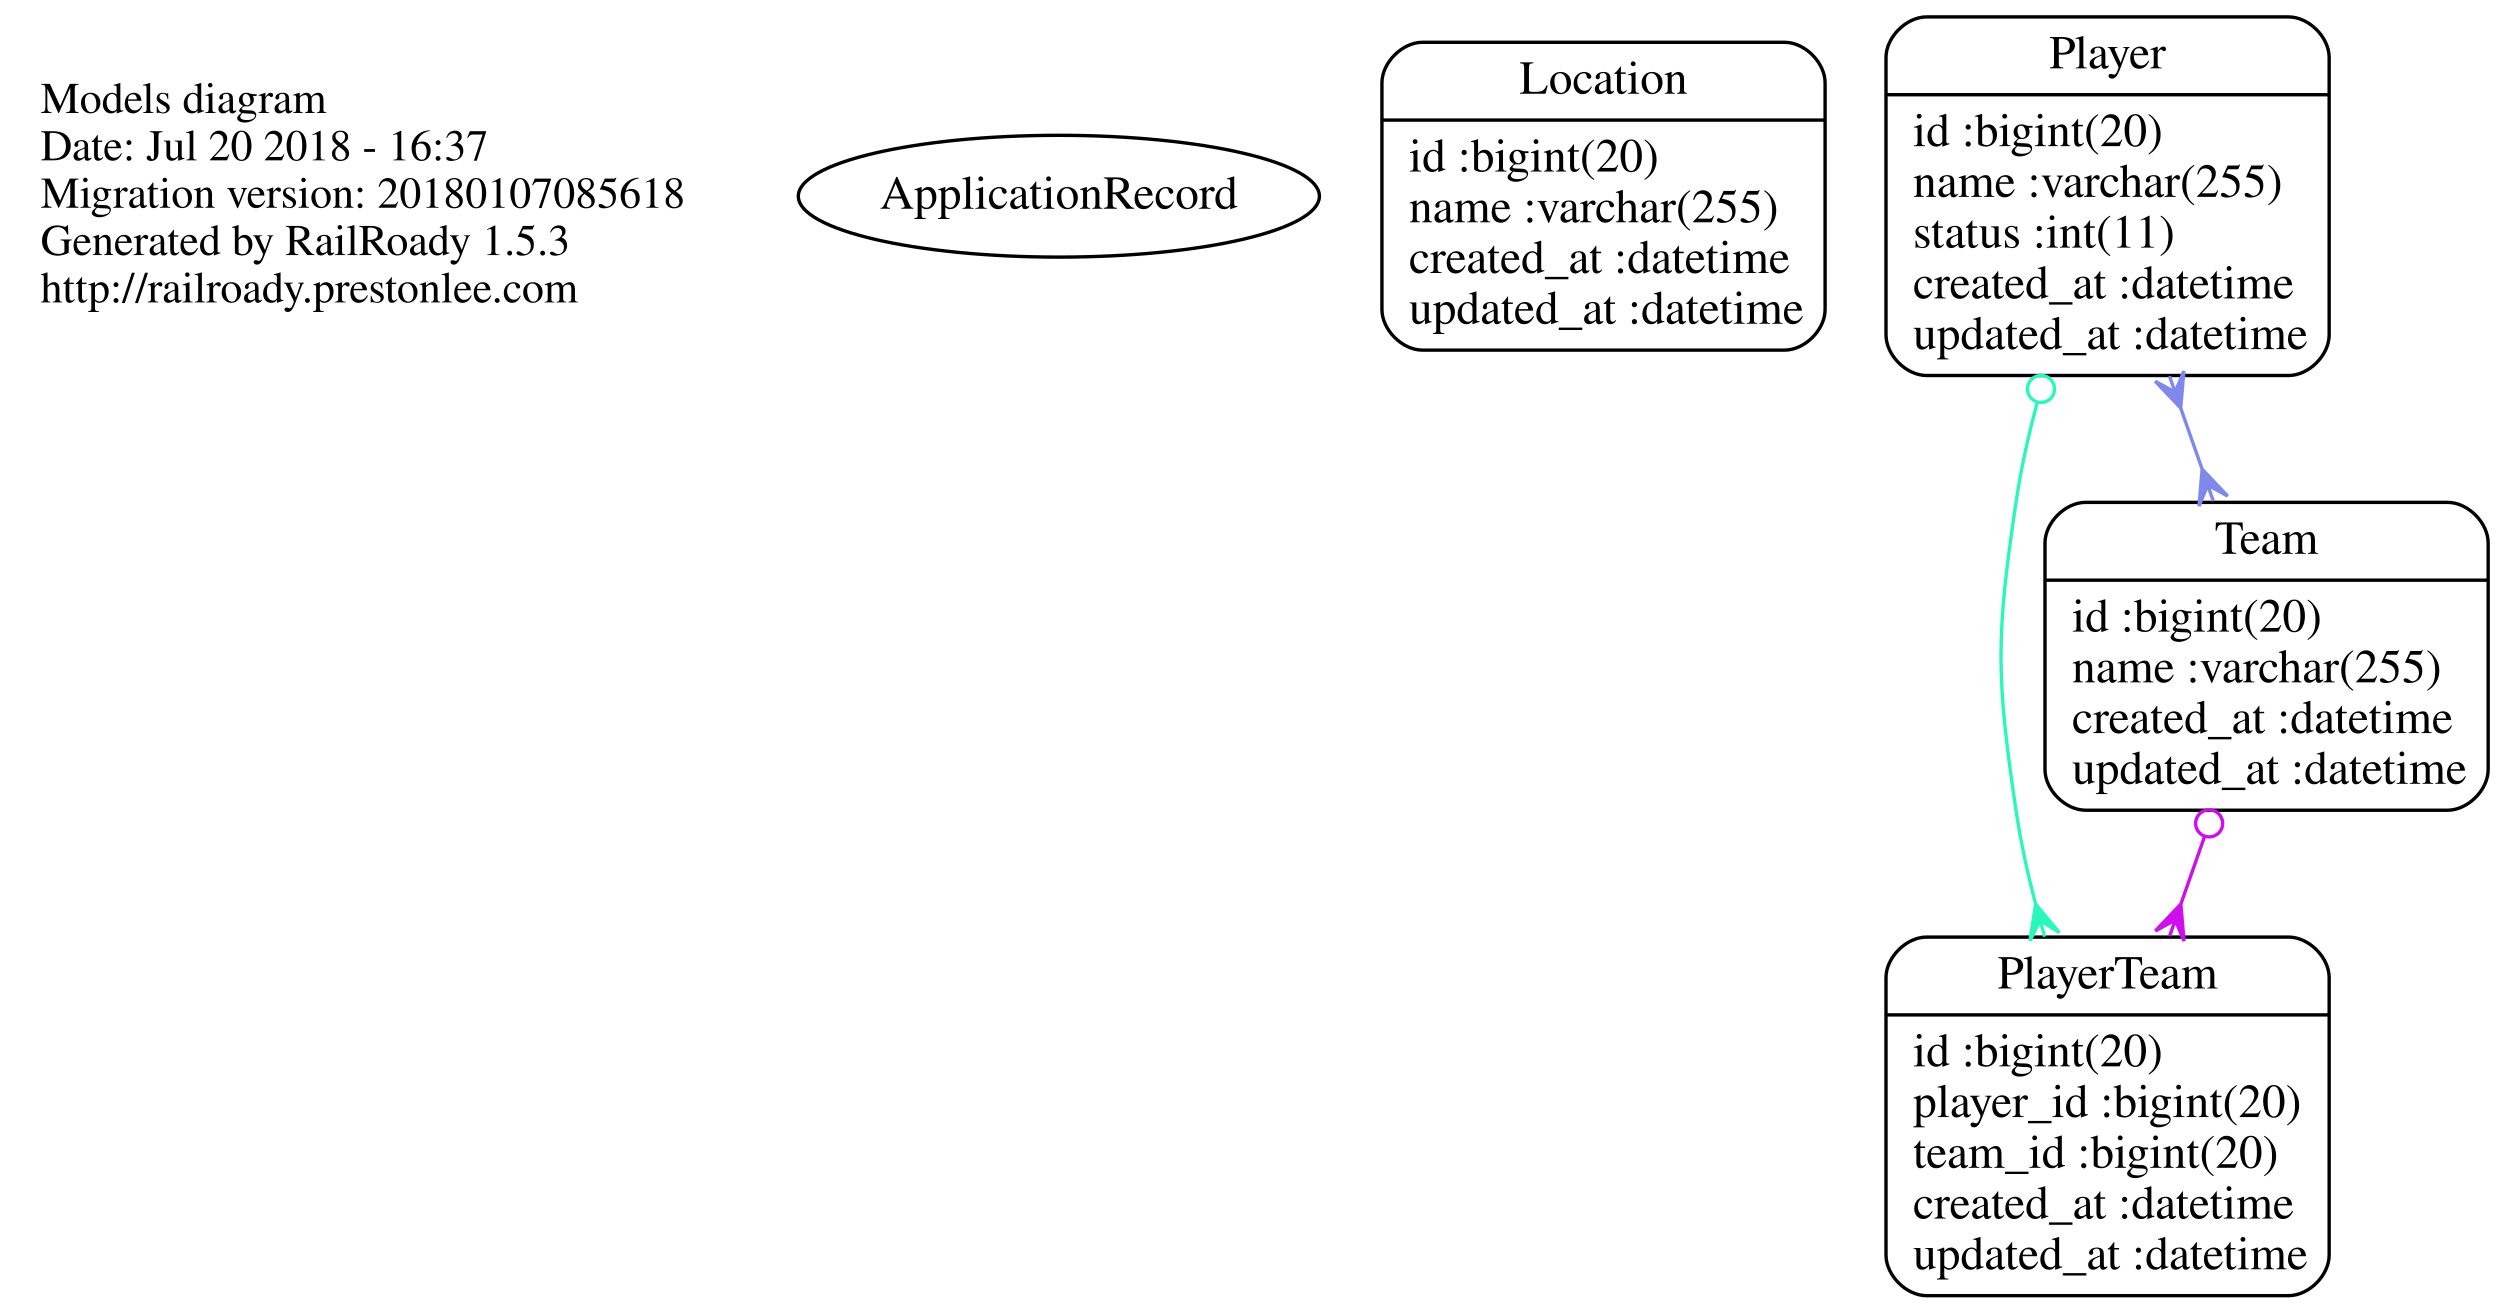
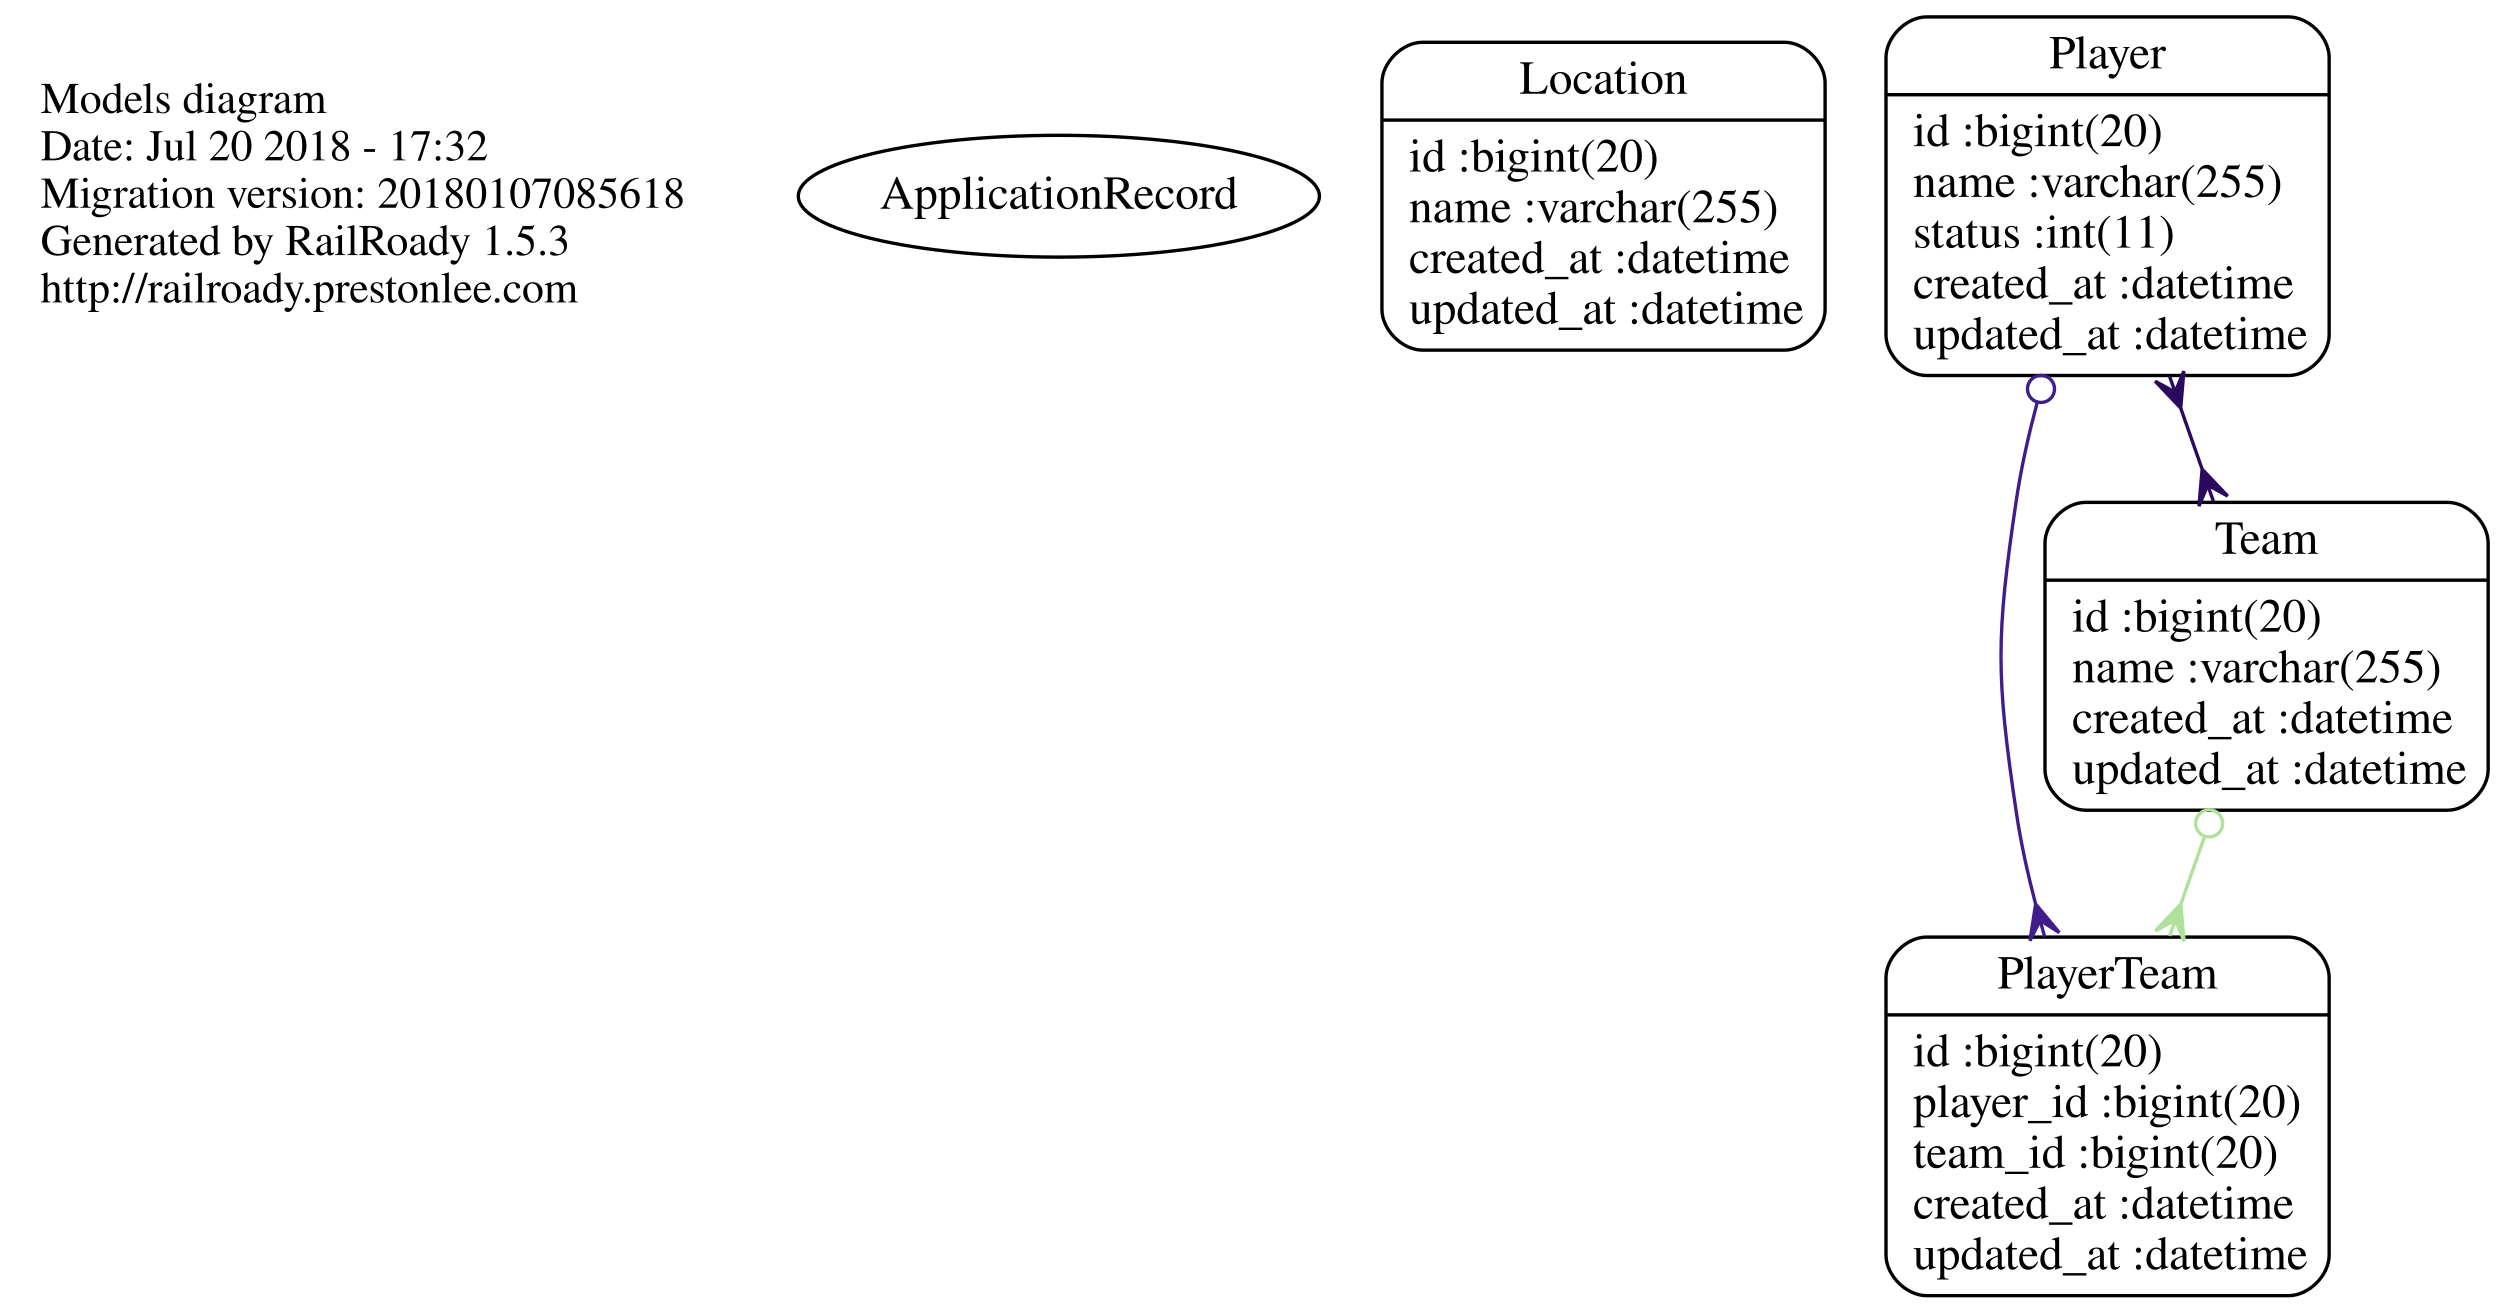
<svg xmlns="http://www.w3.org/2000/svg" width="739pt" height="388pt" viewBox="0.00 0.00 739.00 388.00">
  <g id="graph0" class="graph" transform="scale(1 1) rotate(0) translate(4 384)">
    <polygon fill="none" stroke="none" points="-4,4 -4,-384 735,-384 735,4 -4,4" />
    <g id="node1" class="node">
      <text text-anchor="start" x="8" y="-350.6" font-family="Times,serif" font-size="13.00">Models diagram</text>
-       <text text-anchor="start" x="8" y="-336.6" font-family="Times,serif" font-size="13.00">Date: Jul 20 2018 - 16:37</text>
+       <text text-anchor="start" x="8" y="-336.6" font-family="Times,serif" font-size="13.00">Date: Jul 20 2018 - 17:32</text>
      <text text-anchor="start" x="8" y="-322.6" font-family="Times,serif" font-size="13.00">Migration version: 20180107085618</text>
      <text text-anchor="start" x="8" y="-308.6" font-family="Times,serif" font-size="13.00">Generated by RailRoady 1.5.3</text>
      <text text-anchor="start" x="8" y="-294.6" font-family="Times,serif" font-size="13.00">http://railroady.prestonlee.com</text>
    </g>
    <g id="node2" class="node">
      <ellipse fill="none" stroke="black" cx="309" cy="-326" rx="77.015" ry="18" />
      <text text-anchor="middle" x="309" y="-322.3" font-family="Times,serif" font-size="14.00">ApplicationRecord</text>
    </g>
    <g id="node3" class="node">
      <path fill="none" stroke="black" d="M416.5,-280.5C416.5,-280.5 523.5,-280.5 523.5,-280.5 529.5,-280.5 535.5,-286.5 535.5,-292.5 535.5,-292.5 535.5,-359.5 535.5,-359.5 535.5,-365.5 529.5,-371.5 523.5,-371.5 523.5,-371.5 416.5,-371.5 416.5,-371.5 410.5,-371.5 404.5,-365.5 404.5,-359.5 404.5,-359.5 404.5,-292.5 404.5,-292.5 404.5,-286.5 410.5,-280.5 416.5,-280.5" />
      <text text-anchor="middle" x="470" y="-356.3" font-family="Times,serif" font-size="14.00">Location</text>
      <polyline fill="none" stroke="black" points="404.5,-348.5 535.5,-348.5 " />
      <text text-anchor="start" x="412.5" y="-333.3" font-family="Times,serif" font-size="14.00">id :bigint(20)</text>
      <text text-anchor="start" x="412.5" y="-318.3" font-family="Times,serif" font-size="14.00">name :varchar(255)</text>
      <text text-anchor="start" x="412.5" y="-303.3" font-family="Times,serif" font-size="14.00">created_at :datetime</text>
      <text text-anchor="start" x="412.5" y="-288.3" font-family="Times,serif" font-size="14.00">updated_at :datetime</text>
    </g>
    <g id="node4" class="node">
      <path fill="none" stroke="black" d="M565.5,-273C565.5,-273 672.5,-273 672.5,-273 678.5,-273 684.5,-279 684.5,-285 684.5,-285 684.5,-367 684.5,-367 684.5,-373 678.5,-379 672.5,-379 672.5,-379 565.5,-379 565.5,-379 559.5,-379 553.5,-373 553.5,-367 553.5,-367 553.5,-285 553.5,-285 553.5,-279 559.5,-273 565.5,-273" />
      <text text-anchor="middle" x="619" y="-363.8" font-family="Times,serif" font-size="14.00">Player</text>
      <polyline fill="none" stroke="black" points="553.5,-356 684.5,-356 " />
      <text text-anchor="start" x="561.5" y="-340.8" font-family="Times,serif" font-size="14.00">id :bigint(20)</text>
      <text text-anchor="start" x="561.5" y="-325.8" font-family="Times,serif" font-size="14.00">name :varchar(255)</text>
      <text text-anchor="start" x="561.5" y="-310.8" font-family="Times,serif" font-size="14.00">status :int(11)</text>
      <text text-anchor="start" x="561.5" y="-295.8" font-family="Times,serif" font-size="14.00">created_at :datetime</text>
      <text text-anchor="start" x="561.5" y="-280.8" font-family="Times,serif" font-size="14.00">updated_at :datetime</text>
    </g>
    <g id="node5" class="node">
      <path fill="none" stroke="black" d="M565.5,-1C565.5,-1 672.5,-1 672.5,-1 678.5,-1 684.5,-7 684.5,-13 684.5,-13 684.5,-95 684.5,-95 684.5,-101 678.5,-107 672.5,-107 672.5,-107 565.5,-107 565.5,-107 559.5,-107 553.5,-101 553.5,-95 553.5,-95 553.5,-13 553.5,-13 553.5,-7 559.5,-1 565.5,-1" />
      <text text-anchor="middle" x="619" y="-91.8" font-family="Times,serif" font-size="14.00">PlayerTeam</text>
      <polyline fill="none" stroke="black" points="553.5,-84 684.5,-84 " />
      <text text-anchor="start" x="561.5" y="-68.8" font-family="Times,serif" font-size="14.00">id :bigint(20)</text>
      <text text-anchor="start" x="561.5" y="-53.8" font-family="Times,serif" font-size="14.00">player_id :bigint(20)</text>
      <text text-anchor="start" x="561.5" y="-38.8" font-family="Times,serif" font-size="14.00">team_id :bigint(20)</text>
      <text text-anchor="start" x="561.5" y="-23.8" font-family="Times,serif" font-size="14.00">created_at :datetime</text>
      <text text-anchor="start" x="561.5" y="-8.8" font-family="Times,serif" font-size="14.00">updated_at :datetime</text>
    </g>
    <g id="edge1" class="edge">
-       <path fill="none" stroke="#2af7bc" d="M598.173,-264.925C595.613,-255.355 593.407,-245.483 592,-236 586,-195.554 586,-184.446 592,-144 593.322,-135.086 595.352,-125.828 597.716,-116.8" />
-       <ellipse fill="none" stroke="#2af7bc" cx="599.32" cy="-269.026" rx="4" ry="4" />
-       <polygon fill="#2af7bc" stroke="#2af7bc" points="597.728,-116.759 604.734,-108.323 599.062,-111.94 600.397,-107.122 600.397,-107.122 600.397,-107.122 599.062,-111.94 596.06,-105.921 597.728,-116.759 597.728,-116.759" />
+       <path fill="none" stroke="#411d8b" d="M598.173,-264.925C595.613,-255.355 593.407,-245.483 592,-236 586,-195.554 586,-184.446 592,-144 593.322,-135.086 595.352,-125.828 597.716,-116.8" />
+       <ellipse fill="none" stroke="#411d8b" cx="599.32" cy="-269.026" rx="4" ry="4" />
+       <polygon fill="#411d8b" stroke="#411d8b" points="597.728,-116.759 604.734,-108.323 599.062,-111.94 600.397,-107.122 600.397,-107.122 600.397,-107.122 599.062,-111.94 596.06,-105.921 597.728,-116.759 597.728,-116.759" />
    </g>
    <g id="node6" class="node">
      <path fill="none" stroke="black" d="M612.5,-144.5C612.5,-144.5 719.5,-144.5 719.5,-144.5 725.5,-144.5 731.5,-150.5 731.5,-156.5 731.5,-156.5 731.5,-223.5 731.5,-223.5 731.5,-229.5 725.5,-235.5 719.5,-235.5 719.5,-235.5 612.5,-235.5 612.5,-235.5 606.5,-235.5 600.5,-229.5 600.5,-223.5 600.5,-223.5 600.5,-156.5 600.5,-156.5 600.5,-150.5 606.5,-144.5 612.5,-144.5" />
      <text text-anchor="middle" x="666" y="-220.3" font-family="Times,serif" font-size="14.00">Team</text>
      <polyline fill="none" stroke="black" points="600.5,-212.5 731.5,-212.5 " />
      <text text-anchor="start" x="608.5" y="-197.3" font-family="Times,serif" font-size="14.00">id :bigint(20)</text>
      <text text-anchor="start" x="608.5" y="-182.3" font-family="Times,serif" font-size="14.00">name :varchar(255)</text>
      <text text-anchor="start" x="608.5" y="-167.3" font-family="Times,serif" font-size="14.00">created_at :datetime</text>
      <text text-anchor="start" x="608.5" y="-152.3" font-family="Times,serif" font-size="14.00">updated_at :datetime</text>
    </g>
    <g id="edge2" class="edge">
-       <path fill="none" stroke="#7f89ec" d="M640.653,-263.266C642.728,-257.351 644.821,-251.382 646.869,-245.543" />
-       <polygon fill="#7f89ec" stroke="#7f89ec" points="640.616,-263.372 633.06,-271.319 638.961,-268.09 637.306,-272.808 637.306,-272.808 637.306,-272.808 638.961,-268.09 641.552,-274.298 640.616,-263.372 640.616,-263.372" />
-       <polygon fill="#7f89ec" stroke="#7f89ec" points="646.951,-245.31 654.507,-237.363 648.606,-240.592 650.261,-235.873 650.261,-235.873 650.261,-235.873 648.606,-240.592 646.014,-234.384 646.951,-245.31 646.951,-245.31" />
+       <path fill="none" stroke="#2a095f" d="M640.653,-263.266C642.728,-257.351 644.821,-251.382 646.869,-245.543" />
+       <polygon fill="#2a095f" stroke="#2a095f" points="640.616,-263.372 633.06,-271.319 638.961,-268.09 637.306,-272.808 637.306,-272.808 637.306,-272.808 638.961,-268.09 641.552,-274.298 640.616,-263.372 640.616,-263.372" />
+       <polygon fill="#2a095f" stroke="#2a095f" points="646.951,-245.31 654.507,-237.363 648.606,-240.592 650.261,-235.873 650.261,-235.873 650.261,-235.873 648.606,-240.592 646.014,-234.384 646.951,-245.31 646.951,-245.31" />
    </g>
    <g id="edge3" class="edge">
-       <path fill="none" stroke="#ce0fec" d="M647.67,-136.739C645.392,-130.247 643.047,-123.56 640.725,-116.939" />
-       <ellipse fill="none" stroke="#ce0fec" cx="649.026" cy="-140.605" rx="4" ry="4" />
-       <polygon fill="#ce0fec" stroke="#ce0fec" points="640.66,-116.754 641.597,-105.828 639.005,-112.036 637.35,-107.318 637.35,-107.318 637.35,-107.318 639.005,-112.036 633.104,-108.807 640.66,-116.754 640.66,-116.754" />
+       <path fill="none" stroke="#afe19a" d="M647.67,-136.739C645.392,-130.247 643.047,-123.56 640.725,-116.939" />
+       <ellipse fill="none" stroke="#afe19a" cx="649.026" cy="-140.605" rx="4" ry="4" />
+       <polygon fill="#afe19a" stroke="#afe19a" points="640.66,-116.754 641.597,-105.828 639.005,-112.036 637.35,-107.318 637.35,-107.318 637.35,-107.318 639.005,-112.036 633.104,-108.807 640.66,-116.754 640.66,-116.754" />
    </g>
  </g>
</svg>
